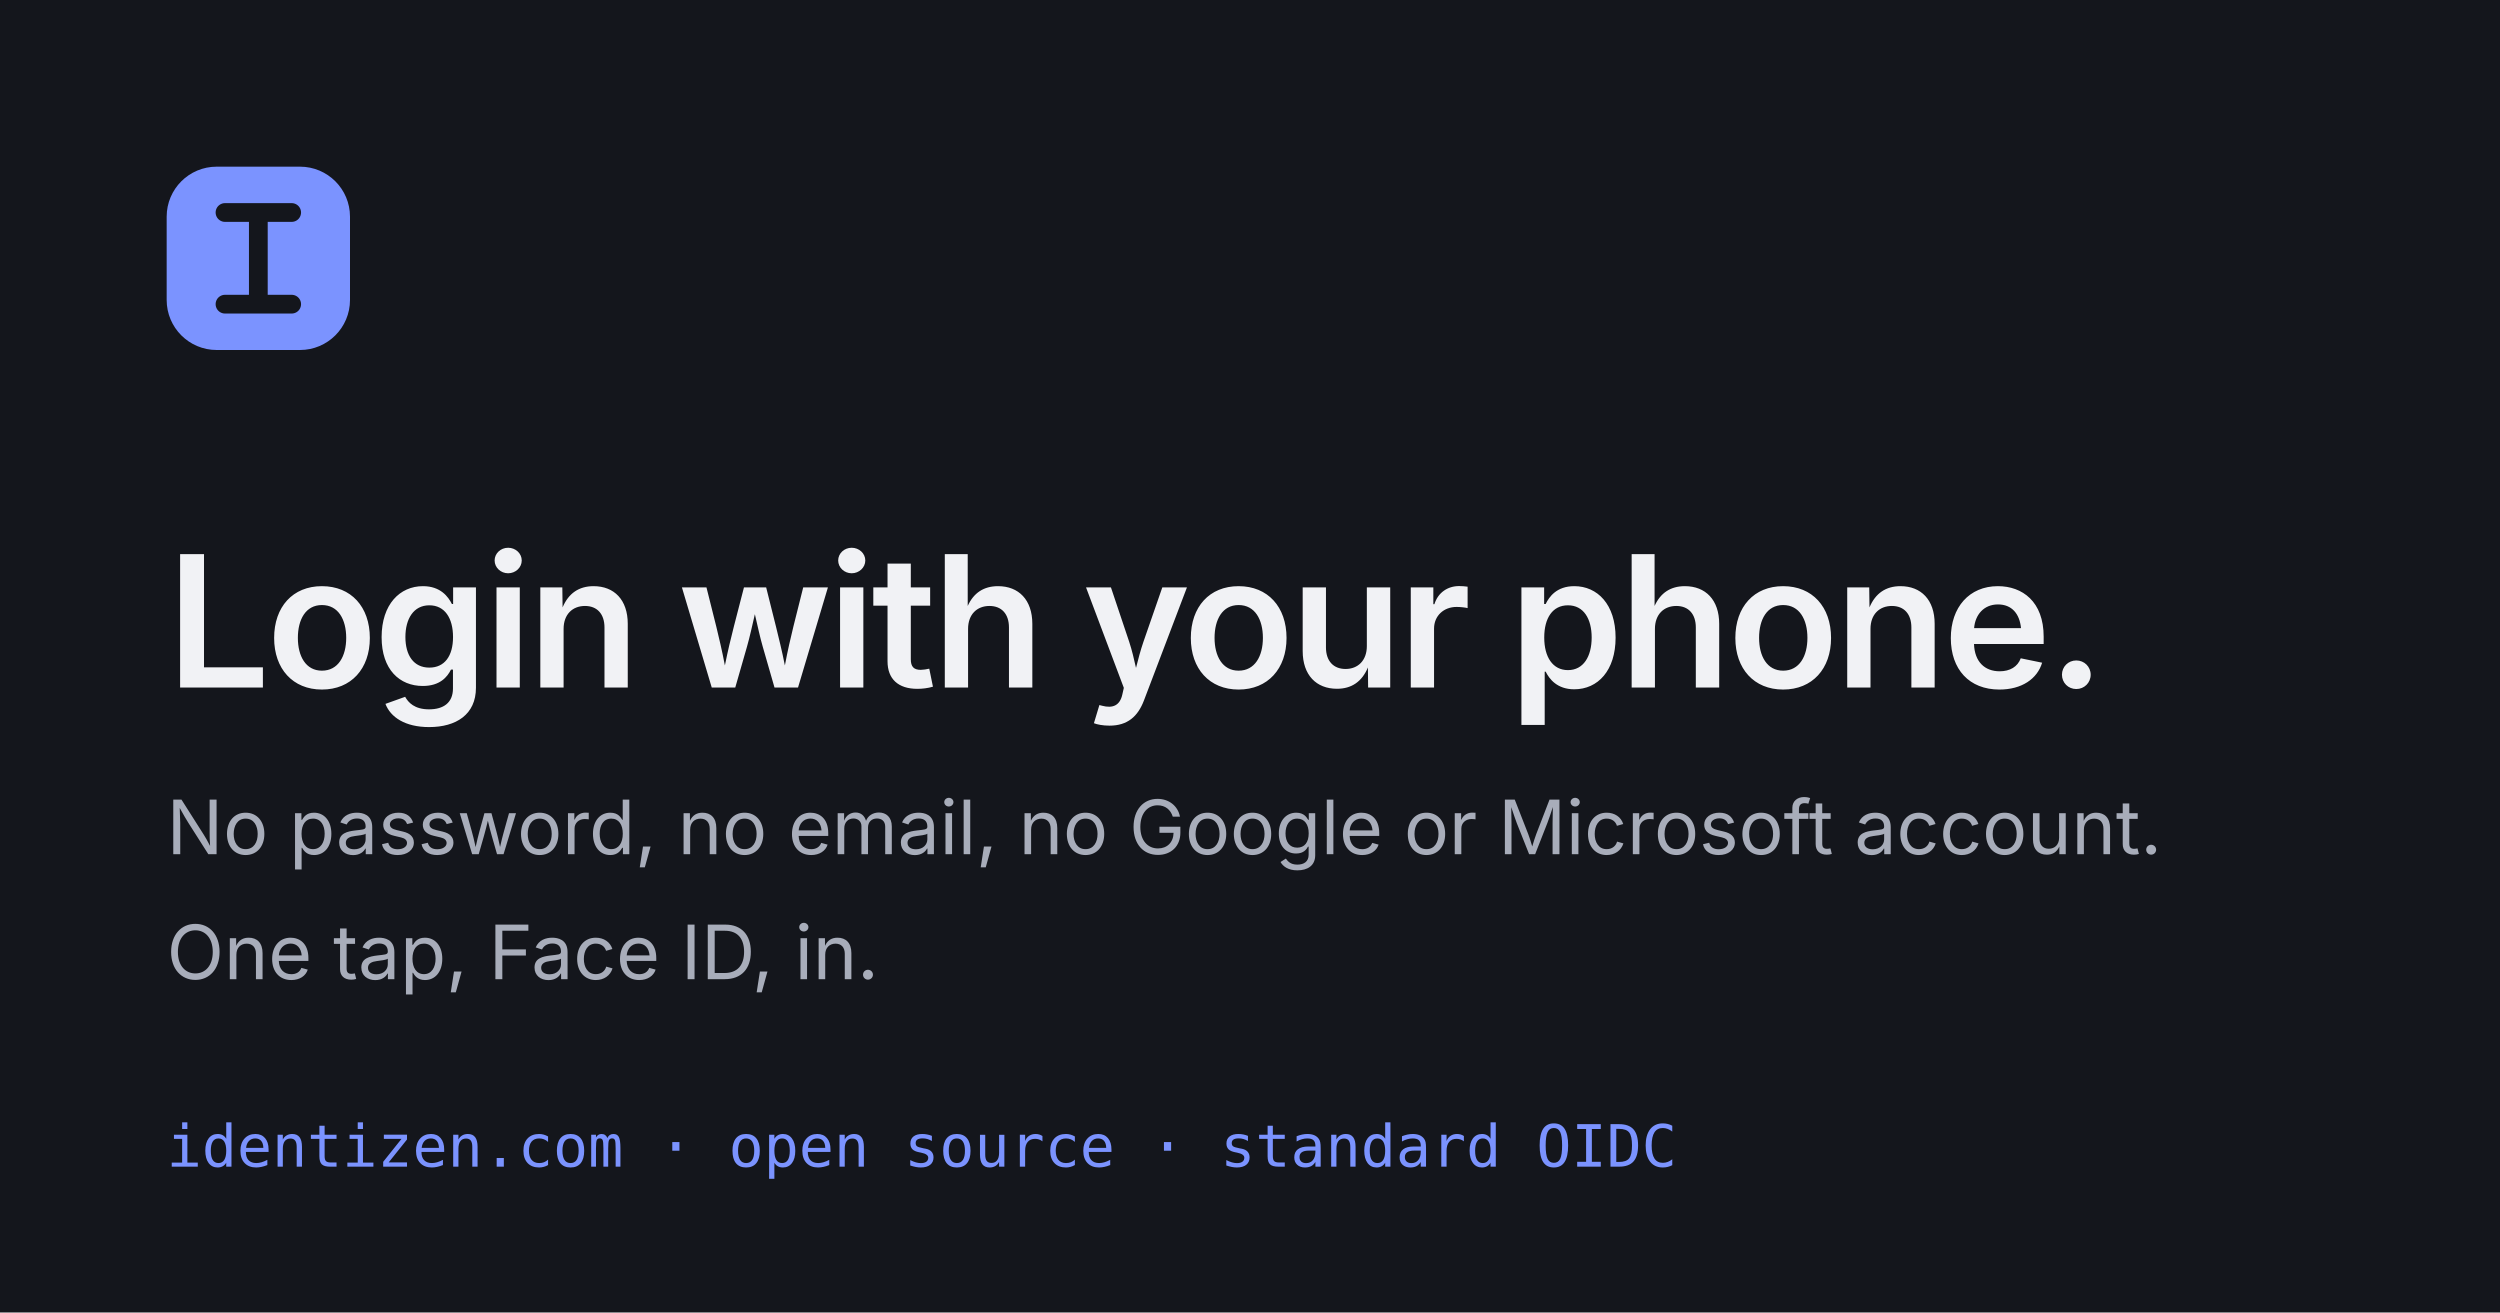
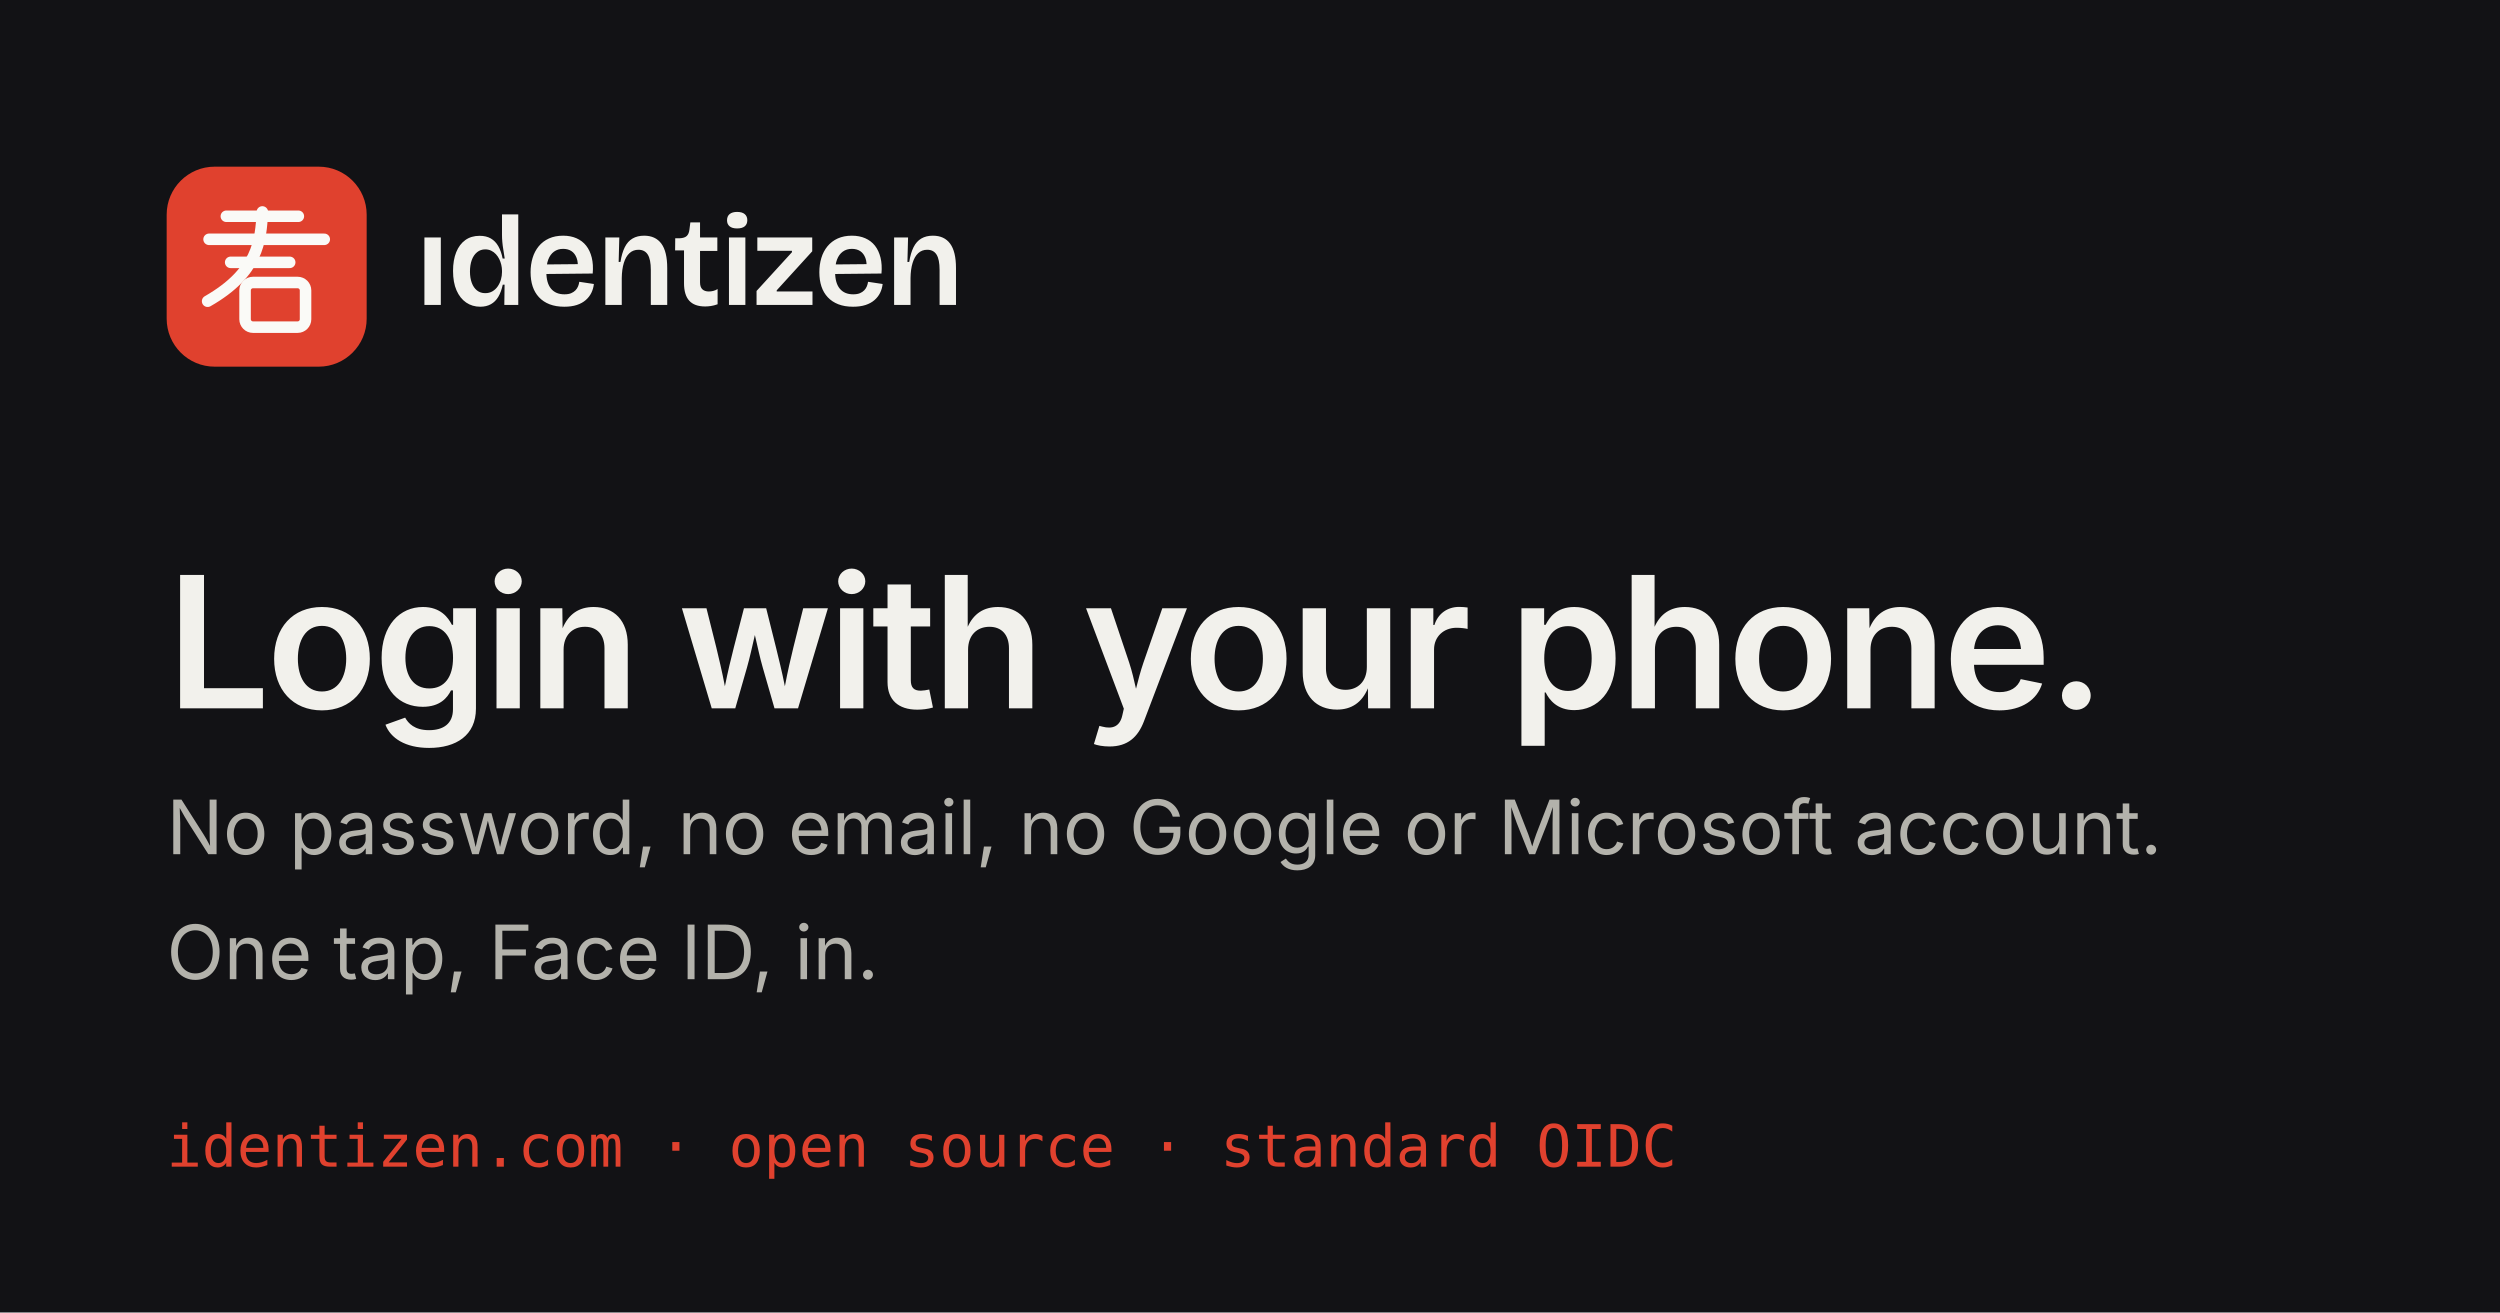
<svg xmlns="http://www.w3.org/2000/svg" viewBox="0 0 1200 630" width="1200" height="630">
-   <rect width="1200" height="630" fill="#14161c" />
-   <rect x="80" y="80" width="88" height="88" rx="24" fill="#7b93ff" />
-   <path d="M108 102h32M124 102v44M108 146h32" stroke="#14161c" stroke-width="9" stroke-linecap="round" fill="none" />
-   <text x="80" y="330" font-family="Inter, system-ui, sans-serif" font-size="88" font-weight="600" fill="#f1f2f5" letter-spacing="-2">Login with your phone.</text>
-   <text x="80" y="410" font-family="Inter, system-ui, sans-serif" font-size="36" fill="#a8adba">No password, no email, no Google or Microsoft account.</text>
-   <text x="80" y="470" font-family="Inter, system-ui, sans-serif" font-size="36" fill="#a8adba">One tap, Face ID, in.</text>
-   <text x="80" y="560" font-family="ui-monospace, Menlo, monospace" font-size="28" fill="#7b93ff">identizen.com · open source · standard OIDC</text>
+   <rect width="1200" height="630" fill="#121215" />
+   <g transform="translate(80 80) scale(0.96)">
+     <rect width="100" height="100" rx="24" fill="#E0412E" />
+     <g transform="translate(50 50) scale(0.72) translate(-50 -50)">
+       <path fill="none" stroke="#FAFAF7" stroke-width="8" stroke-linecap="round" stroke-linejoin="round" d="M22 15 H72" />
+       <path fill="none" stroke="#FAFAF7" stroke-width="8" stroke-linecap="round" stroke-linejoin="round" d="M10 31 H90" />
+       <path fill="none" stroke="#FAFAF7" stroke-width="8" stroke-linecap="round" stroke-linejoin="round" d="M25 47 H66" />
+       <path fill="none" stroke="#FAFAF7" stroke-width="8" stroke-linecap="round" stroke-linejoin="round" d="M47 12 C46 32 44 54 9 74" />
+       <rect x="35" y="61" width="42" height="31" rx="5.5" fill="none" stroke="#FAFAF7" stroke-width="8" stroke-linejoin="round" />
+     </g>
+   </g>
+   <g transform="translate(200 98) scale(0.62)">
+     <path fill="#F2F1EC" transform="translate(0.2 78)" d="M5.8 0L5.8 -52.2L18.5 -52.2L18.5 0Z M49.06 1.4Q42.86 1.4 38.11 -1.85Q33.36 -5.1 30.66 -11.25Q27.96 -17.4 27.96 -26.3Q27.96 -34.7 30.41 -40.8Q32.86 -46.9 37.46 -50.2Q42.06 -53.5 48.56 -53.5Q53.66 -53.5 57.21 -51.45Q60.76 -49.4 63.01 -45.45Q65.26 -41.5 66.36 -35.9L67.96 -35.9Q67.46 -39.4 66.91 -42.65Q66.36 -45.9 66.11 -48.8Q65.86 -51.7 65.86 -54.2L65.86 -70.1L78.46 -70.1L78.46 -23.6L78.46 0L67.66 0L67.86 -15.7L66.46 -15.7Q65.26 -10.1 63.01 -6.3Q60.76 -2.5 57.26 -0.55Q53.76 1.4 49.06 1.4ZM52.86 -9.1Q56.06 -9.1 58.51 -10.55Q60.96 -12 62.61 -14.45Q64.26 -16.9 65.06 -19.75Q65.86 -22.6 65.86 -25.4L65.86 -26.6Q65.86 -28.7 65.31 -31.05Q64.76 -33.4 63.76 -35.45Q62.76 -37.5 61.16 -39.25Q59.56 -41 57.46 -42Q55.36 -43 52.86 -43Q49.26 -43 46.56 -40.8Q43.86 -38.6 42.46 -34.75Q41.06 -30.9 41.06 -25.8Q41.06 -20.9 42.46 -17.1Q43.86 -13.3 46.51 -11.2Q49.16 -9.1 52.86 -9.1Z M114.09 1.4Q107.59 1.4 102.69 -0.5Q97.79 -2.4 94.49 -5.95Q91.19 -9.5 89.59 -14.35Q87.99 -19.2 87.99 -25.3Q87.99 -31.2 89.54 -36.35Q91.09 -41.5 94.29 -45.4Q97.49 -49.3 102.24 -51.45Q106.99 -53.6 113.19 -53.6Q118.99 -53.6 123.54 -51.6Q128.09 -49.6 131.04 -45.85Q133.99 -42.1 135.34 -36.65Q136.69 -31.2 136.09 -24.3L96.09 -23.9L96.09 -31.3L127.89 -31.6L124.39 -27.5Q124.99 -32.8 123.64 -36.35Q122.29 -39.9 119.64 -41.65Q116.99 -43.4 113.19 -43.4Q109.09 -43.4 106.14 -41.25Q103.19 -39.1 101.69 -35.15Q100.19 -31.2 100.19 -25.6Q100.19 -16.9 103.84 -12.55Q107.49 -8.2 114.19 -8.2Q117.29 -8.2 119.34 -9.05Q121.39 -9.9 122.74 -11.3Q124.09 -12.7 124.79 -14.45Q125.49 -16.2 125.69 -17.9L136.99 -16.2Q136.59 -12.5 135.04 -9.35Q133.49 -6.2 130.69 -3.75Q127.89 -1.3 123.79 0.05Q119.69 1.4 114.09 1.4Z M145.88 0L145.88 -30L145.88 -52.2L156.68 -52.2L156.18 -33.3L157.58 -33.3Q158.68 -40.2 160.93 -44.7Q163.18 -49.2 166.93 -51.4Q170.68 -53.6 175.88 -53.6Q184.68 -53.6 189.23 -47.45Q193.78 -41.3 193.78 -28.5L193.78 0L181.08 0L181.08 -27.1Q181.08 -35.2 178.73 -38.95Q176.38 -42.7 171.48 -42.7Q167.38 -42.7 164.53 -40.05Q161.68 -37.4 160.18 -32.5Q158.68 -27.6 158.58 -20.8L158.58 0Z M223.18 1.2Q214.88 1.2 210.83 -3.25Q206.78 -7.7 206.78 -16.9L206.78 -42.2L199.88 -42.2L199.98 -51.6L203.58 -51.6Q207.28 -51.8 208.93 -53.4Q210.58 -55 210.98 -58.3L211.68 -63.9L219.18 -63.9L219.18 -52.2L232.58 -52.2L232.58 -41.8L219.18 -41.8L219.18 -17.5Q219.18 -13.8 220.98 -12.1Q222.78 -10.4 225.98 -10.4Q227.68 -10.4 229.48 -10.85Q231.28 -11.3 232.78 -12.3L232.78 -0.5Q229.98 0.5 227.58 0.85Q225.18 1.2 223.18 1.2Z M241.58 0L241.58 -52.2L254.28 -52.2L254.28 0ZM247.88 -59.2Q244.08 -59.2 242.08 -60.85Q240.08 -62.5 240.08 -65.5Q240.08 -68.7 242.13 -70.35Q244.18 -72 247.88 -72Q251.78 -72 253.78 -70.3Q255.78 -68.6 255.78 -65.6Q255.78 -62.5 253.78 -60.85Q251.78 -59.2 247.88 -59.2Z M262.94 0L262.94 -10.8L290.34 -40.8L290.34 -41.9L263.54 -41.9L263.54 -52.2L306.04 -52.2L306.04 -41.5L278.54 -11.3L278.54 -10.4L306.24 -10.4L306.24 0Z M337.65 1.4Q331.15 1.4 326.25 -0.5Q321.35 -2.4 318.05 -5.95Q314.75 -9.5 313.15 -14.35Q311.55 -19.2 311.55 -25.3Q311.55 -31.2 313.1 -36.35Q314.65 -41.5 317.85 -45.4Q321.05 -49.3 325.8 -51.45Q330.55 -53.6 336.75 -53.6Q342.55 -53.6 347.1 -51.6Q351.65 -49.6 354.6 -45.85Q357.55 -42.1 358.9 -36.65Q360.25 -31.2 359.65 -24.3L319.65 -23.9L319.65 -31.3L351.45 -31.6L347.95 -27.5Q348.55 -32.8 347.2 -36.35Q345.85 -39.9 343.2 -41.65Q340.55 -43.4 336.75 -43.4Q332.65 -43.4 329.7 -41.25Q326.75 -39.1 325.25 -35.15Q323.75 -31.2 323.75 -25.6Q323.75 -16.9 327.4 -12.55Q331.05 -8.2 337.75 -8.2Q340.85 -8.2 342.9 -9.05Q344.95 -9.9 346.3 -11.3Q347.65 -12.7 348.35 -14.45Q349.05 -16.2 349.25 -17.9L360.55 -16.2Q360.15 -12.5 358.6 -9.35Q357.05 -6.2 354.25 -3.75Q351.45 -1.3 347.35 0.05Q343.25 1.4 337.65 1.4Z M369.44 0L369.44 -30L369.44 -52.2L380.24 -52.2L379.74 -33.3L381.14 -33.3Q382.24 -40.2 384.49 -44.7Q386.74 -49.2 390.49 -51.4Q394.24 -53.6 399.44 -53.6Q408.24 -53.6 412.79 -47.45Q417.34 -41.3 417.34 -28.5L417.34 0L404.64 0L404.64 -27.1Q404.64 -35.2 402.29 -38.95Q399.94 -42.7 395.04 -42.7Q390.94 -42.7 388.09 -40.05Q385.24 -37.4 383.74 -32.5Q382.24 -27.6 382.14 -20.8L382.14 0Z" />
+   </g>
+   <text x="80" y="340" font-family="Bricolage Grotesque, Inter, system-ui, sans-serif" font-size="88" font-weight="600" fill="#F2F1EC" letter-spacing="-2">Login with your phone.</text>
+   <text x="80" y="410" font-family="Inter, system-ui, sans-serif" font-size="36" fill="#B3B2AB">No password, no email, no Google or Microsoft account.</text>
+   <text x="80" y="470" font-family="Inter, system-ui, sans-serif" font-size="36" fill="#B3B2AB">One tap, Face ID, in.</text>
+   <text x="80" y="560" font-family="ui-monospace, Menlo, monospace" font-size="28" fill="#E0412E">identizen.com · open source · standard OIDC</text>
</svg>
